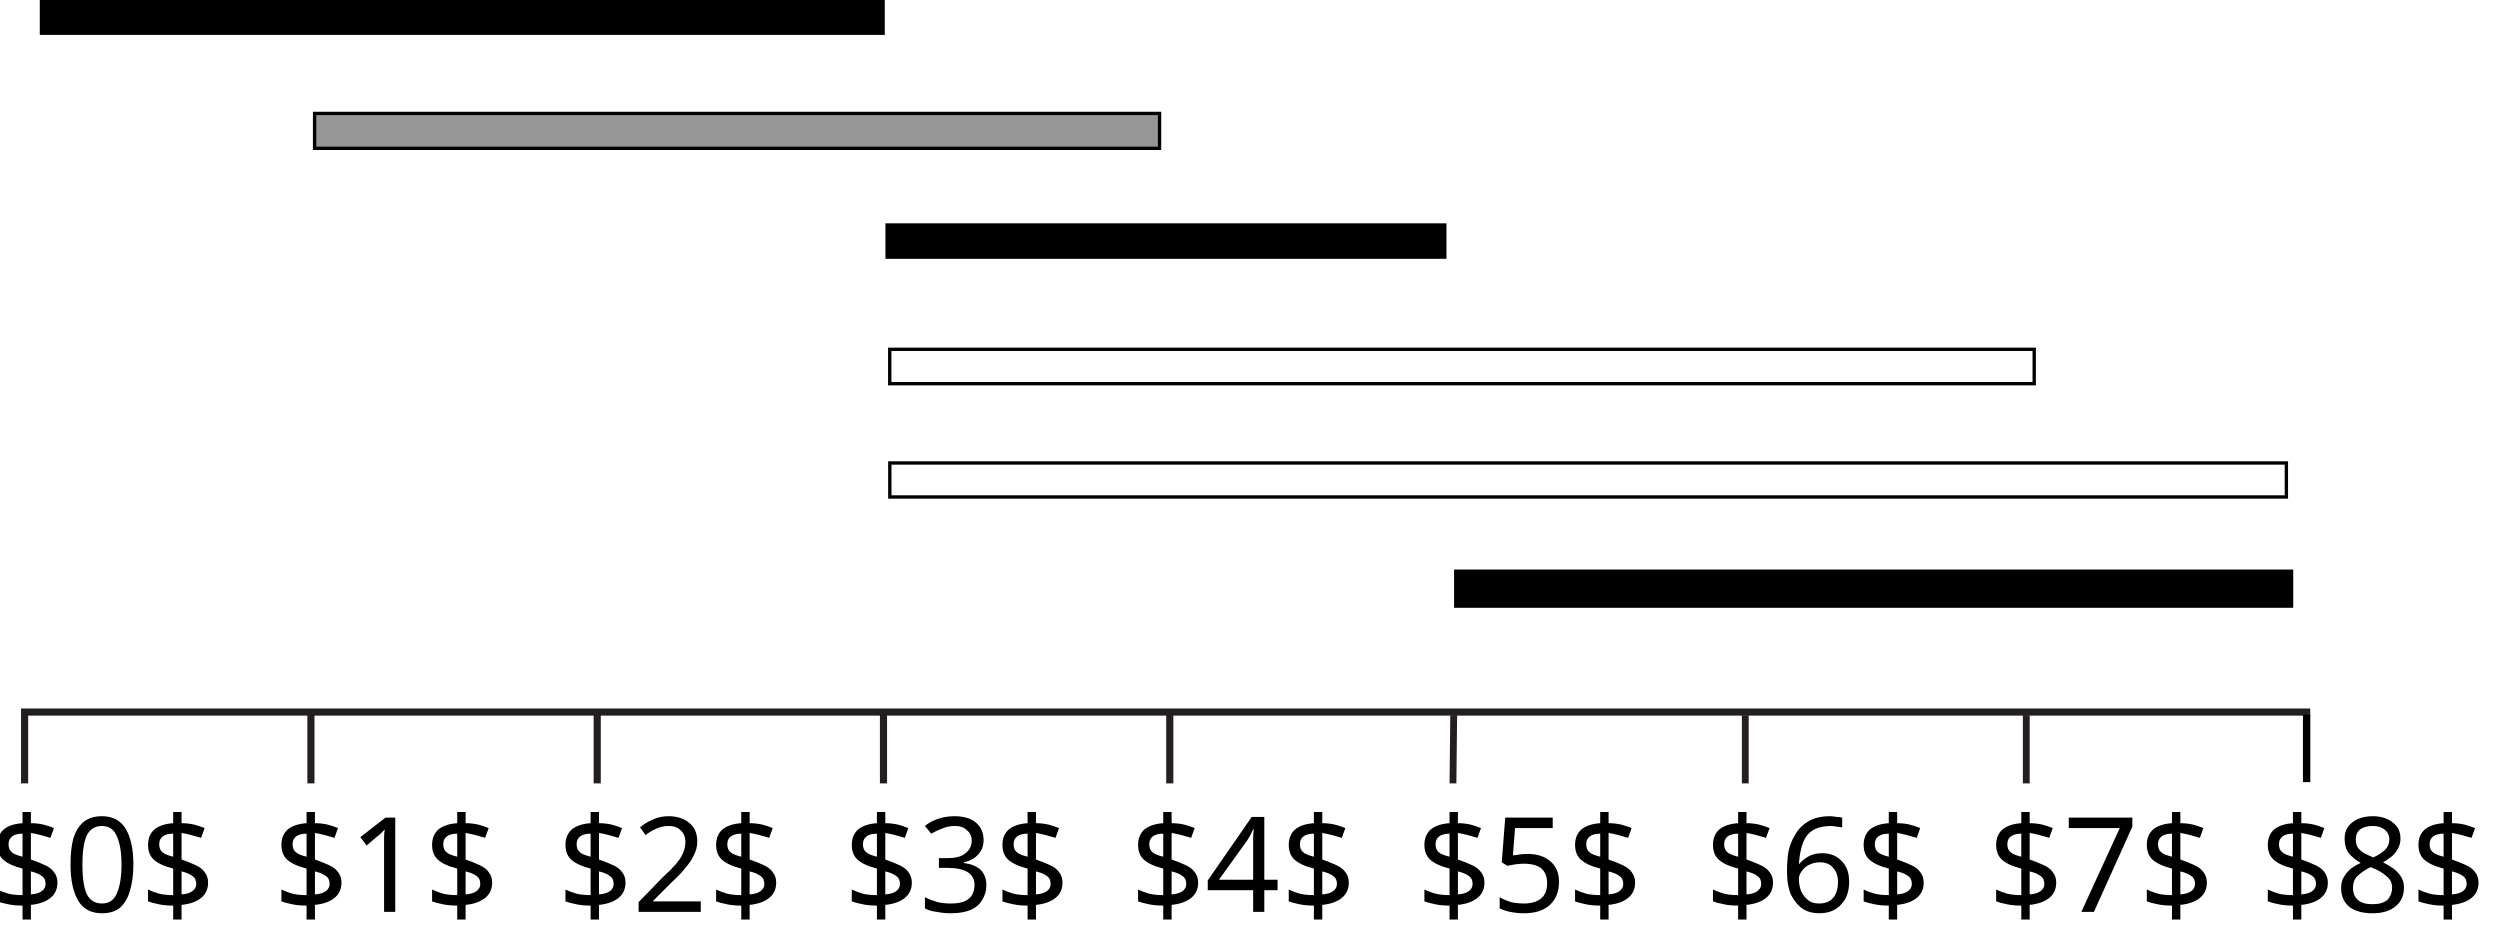
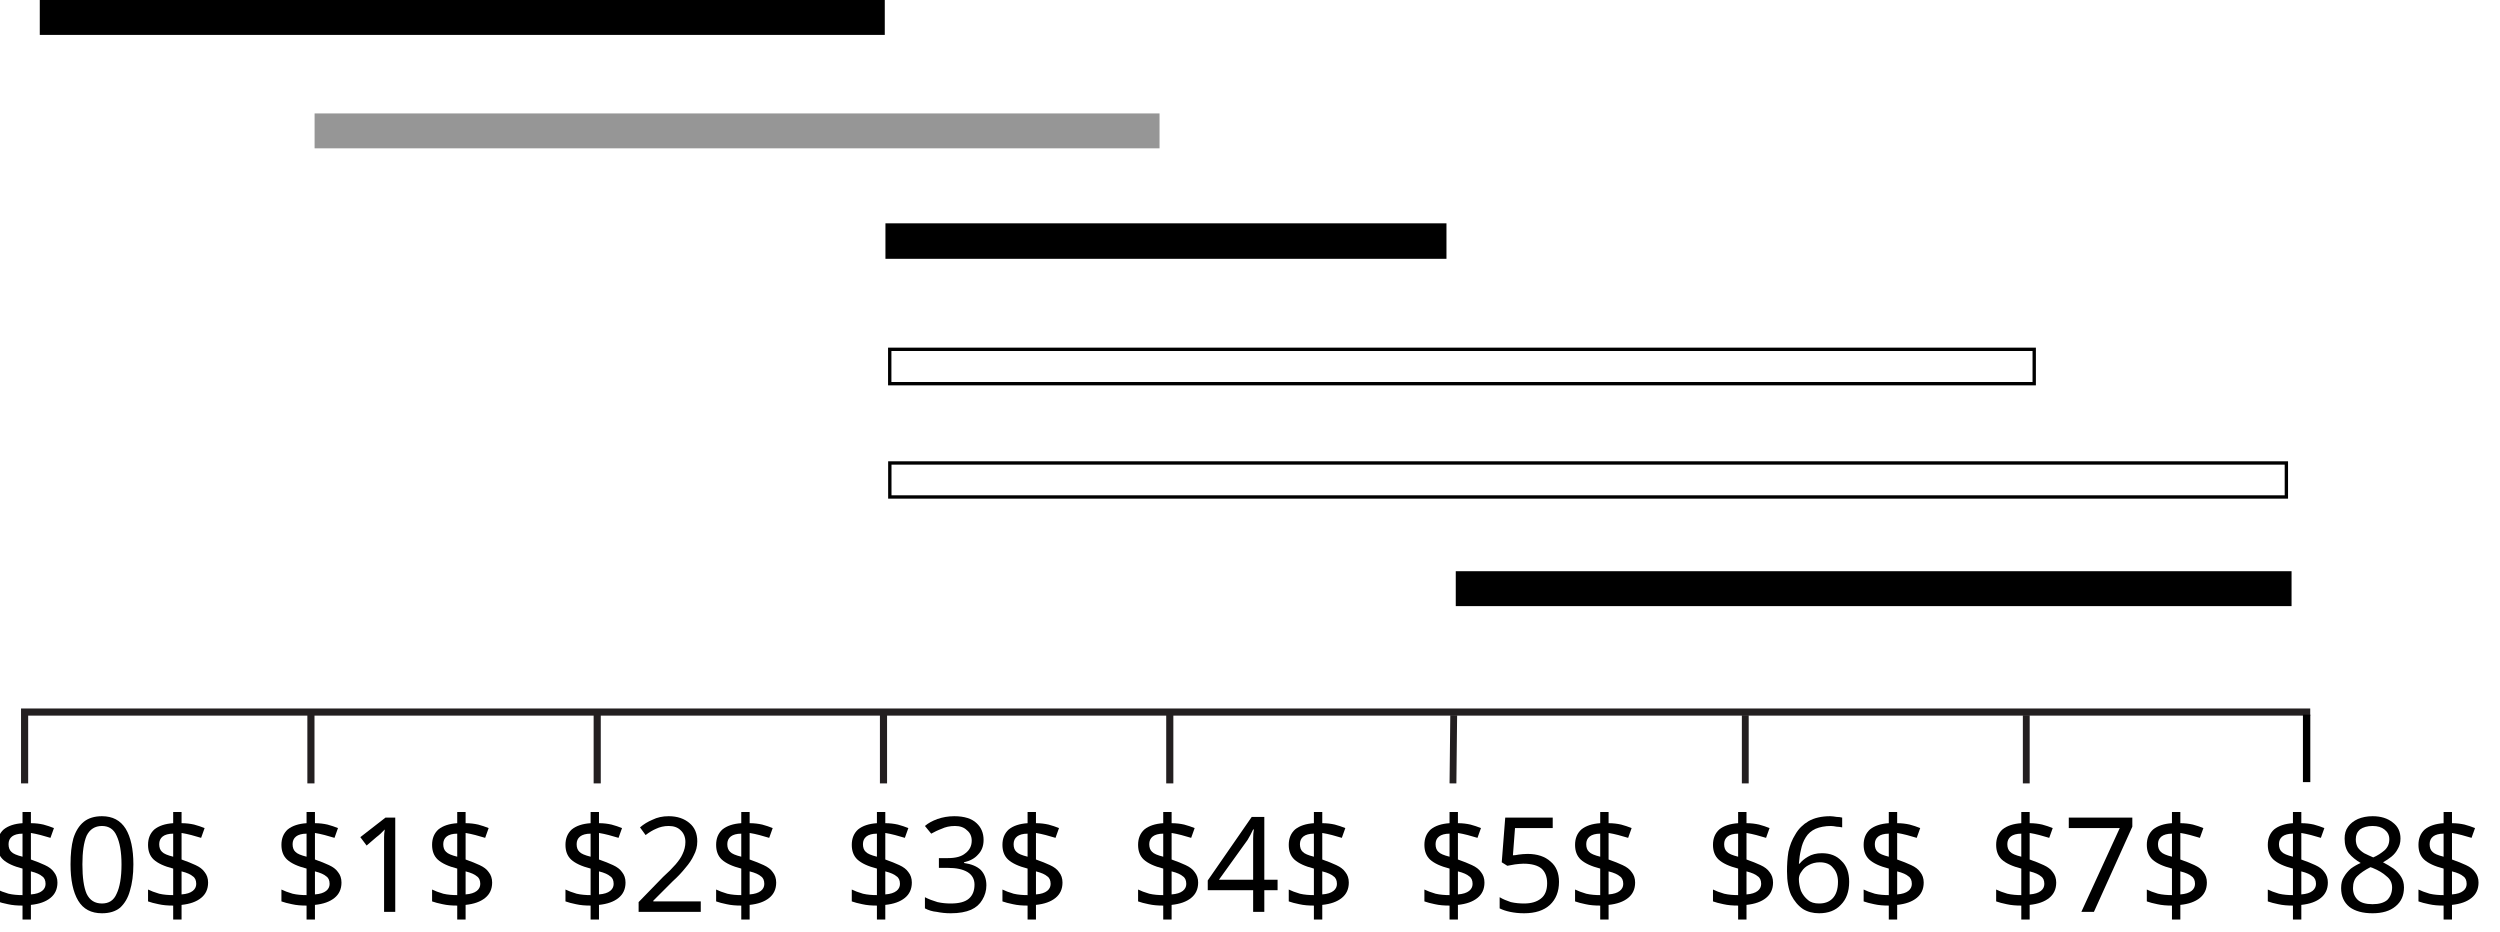
<svg xmlns="http://www.w3.org/2000/svg" width="55.938mm" height="20.835mm" viewBox="0 0 55.938 20.835" version="1.1" id="svg858">
  <defs id="defs852">
    <clipPath clipPathUnits="userSpaceOnUse" id="clipPath62">
      <path d="m 200.568,601.235 h 208.251 v 83.59 H 200.568 Z" id="path60" />
    </clipPath>
    <clipPath clipPathUnits="userSpaceOnUse" id="clipPath46">
      <path d="m 200.568,601.235 h 208.251 v 83.59 H 200.568 Z" id="path44" />
    </clipPath>
    <marker style="overflow:visible" id="marker19210" refX="0" refY="0" orient="auto">
      <path transform="scale(-0.6)" d="M 8.719,4.034 -2.207,0.016 8.719,-4.002 c -1.745,2.372 -1.735,5.617 -6e-7,8.035 z" style="fill:#000000;fill-opacity:1;fill-rule:evenodd;stroke:#000000;stroke-width:0.625;stroke-linejoin:round;stroke-opacity:1" id="path19208" />
    </marker>
  </defs>
  <g id="layer1" transform="translate(0,-276.165)">
    <g id="g52" transform="matrix(0.3533775,0,0,-0.3521732,-71.22712,509.019)" style="stroke-width:1">
      <path d="m 293.607,615.75 -0.047,-4.331 m 18.509,4.331 -5e-5,-4.331 m 17.792,4.331 v -4.331" style="fill:none;stroke:#231f20;stroke-width:0.433;stroke-linecap:butt;stroke-linejoin:miter;stroke-miterlimit:10;stroke-dasharray:none;stroke-opacity:1" id="path54" />
    </g>
    <g clip-path="url(#clipPath62)" id="g58" transform="matrix(0.3691406,0,0,-0.3691355,-74.55265,519.0064)" style="stroke-width:1">
      <path d="m 220.809,614.703 v -4.324 m 17.353,4.324 v -4.324 m 17.353,4.324 v -4.324 m 17.353,4.324 v -4.324" style="fill:none;stroke:#231f20;stroke-width:0.433;stroke-linecap:butt;stroke-linejoin:bevel;stroke-miterlimit:10;stroke-dasharray:none;stroke-opacity:1" id="path66" />
      <path d="m 203.454,610.38 v 4.324 h 138.542" style="fill:none;stroke:#231f20;stroke-width:0.433;stroke-linecap:butt;stroke-linejoin:miter;stroke-miterlimit:10;stroke-dasharray:none;stroke-opacity:1" id="path68" />
    </g>
    <text id="text5076" y="296.569" x="-0.245" style="font-style:normal;font-weight:normal;font-size:2.947px;line-height:1.25;font-family:sans-serif;letter-spacing:0px;word-spacing:0px;fill:#000000;fill-opacity:1;stroke:none;stroke-width:0.276" xml:space="preserve" transform="scale(1.000007,0.9999934)">
      <tspan style="font-size:2.947px;stroke-width:0.276" y="296.569" x="-0.245" id="tspan5074">$0$</tspan>
    </text>
    <text xml:space="preserve" style="font-style:normal;font-weight:normal;font-size:2.947px;line-height:1.25;font-family:sans-serif;letter-spacing:0px;word-spacing:0px;fill:#000000;fill-opacity:1;stroke:none;stroke-width:0.276" x="6.11" y="296.569" id="text5080" transform="scale(1.000007,0.9999934)">
      <tspan id="tspan5138" x="6.11" y="296.569" style="font-size:2.947px;stroke-width:0.276">$1$</tspan>
    </text>
    <text id="text5084" y="296.569" x="12.464" style="font-style:normal;font-weight:normal;font-size:2.947px;line-height:1.25;font-family:sans-serif;letter-spacing:0px;word-spacing:0px;fill:#000000;fill-opacity:1;stroke:none;stroke-width:0.276" xml:space="preserve" transform="scale(1.000007,0.9999934)">
      <tspan style="font-size:2.947px;stroke-width:0.276" y="296.569" x="12.464" id="tspan5082">$2$</tspan>
    </text>
    <text xml:space="preserve" style="font-style:normal;font-weight:normal;font-size:2.947px;line-height:1.25;font-family:sans-serif;letter-spacing:0px;word-spacing:0px;fill:#000000;fill-opacity:1;stroke:none;stroke-width:0.276" x="18.87" y="296.569" id="text5088" transform="scale(1.000007,0.9999934)">
      <tspan id="tspan5142" x="18.87" y="296.569" style="font-size:2.947px;stroke-width:0.276">$3$</tspan>
    </text>
    <text id="text5092" y="296.569" x="25.276" style="font-style:normal;font-weight:normal;font-size:2.947px;line-height:1.25;font-family:sans-serif;letter-spacing:0px;word-spacing:0px;fill:#000000;fill-opacity:1;stroke:none;stroke-width:0.276" xml:space="preserve" transform="scale(1.000007,0.9999934)">
      <tspan style="font-size:2.947px;stroke-width:0.276" y="296.569" x="25.276" id="tspan5090">$4$</tspan>
    </text>
    <text xml:space="preserve" style="font-style:normal;font-weight:normal;font-size:2.947px;line-height:1.25;font-family:sans-serif;letter-spacing:0px;word-spacing:0px;fill:#000000;fill-opacity:1;stroke:none;stroke-width:0.276" x="31.682" y="296.569" id="text5096" transform="scale(1.000007,0.9999934)">
      <tspan id="tspan5094" x="31.682" y="296.569" style="font-size:2.947px;stroke-width:0.276">$5$</tspan>
    </text>
    <text id="text5100" y="296.569" x="38.14" style="font-style:normal;font-weight:normal;font-size:2.947px;line-height:1.25;font-family:sans-serif;letter-spacing:0px;word-spacing:0px;fill:#000000;fill-opacity:1;stroke:none;stroke-width:0.276" xml:space="preserve" transform="scale(1.000007,0.9999934)">
      <tspan style="font-size:2.947px;stroke-width:0.276" y="296.569" x="38.14" id="tspan5098">$6$</tspan>
    </text>
    <text xml:space="preserve" style="font-style:normal;font-weight:normal;font-size:2.947px;line-height:1.25;font-family:sans-serif;letter-spacing:0px;word-spacing:0px;fill:#000000;fill-opacity:1;stroke:none;stroke-width:0.276" x="44.477" y="296.569" id="text5104" transform="scale(1.000007,0.9999934)">
      <tspan id="tspan5102" x="44.477" y="296.569" style="font-size:2.947px;stroke-width:0.276">$7$</tspan>
    </text>
    <text id="text5108" y="296.569" x="50.555" style="font-style:normal;font-weight:normal;font-size:2.947px;line-height:1.25;font-family:sans-serif;letter-spacing:0px;word-spacing:0px;fill:#000000;fill-opacity:1;stroke:none;stroke-width:0.276" xml:space="preserve" transform="scale(1.000007,0.9999934)">
      <tspan style="font-size:2.947px;stroke-width:0.276" y="296.569" x="50.555" id="tspan5106">$8$</tspan>
    </text>
    <path style="fill:none;stroke:#000000;stroke-width:0.165;stroke-linecap:butt;stroke-linejoin:miter;stroke-miterlimit:4;stroke-dasharray:none;stroke-opacity:1" d="m 51.611,292.156 v 1.509 z" id="path2470" />
-     <path id="path1627-5-3-8" style="fill:#969696;fill-opacity:1;fill-rule:evenodd;stroke:#000000;stroke-width:0.075;stroke-miterlimit:4;stroke-dasharray:none;stroke-dashoffset:0;stroke-opacity:1" d="M 7.039,278.703 H 25.945 v 0.781 H 7.039 Z" />
+     <path id="path1627-5-3-8" style="fill:#969696;fill-opacity:1;fill-rule:evenodd;stroke:none;stroke-width:0.075;stroke-miterlimit:4;stroke-dasharray:none;stroke-dashoffset:0;stroke-opacity:1" d="M 7.039,278.703 H 25.945 v 0.781 H 7.039 Z" />
    <path id="path1627-5-3" style="fill:#000000;fill-opacity:1;fill-rule:evenodd;stroke:none;stroke-width:0.075;stroke-miterlimit:4;stroke-dasharray:none;stroke-dashoffset:0;stroke-opacity:1" d="M 0.89,276.165 H 19.797 v 0.781 H 0.89 Z" />
    <path id="path1627-5-3-8-7" style="fill:#000000;fill-opacity:1;fill-rule:evenodd;stroke:none;stroke-width:0.075;stroke-miterlimit:4;stroke-dasharray:none;stroke-dashoffset:0;stroke-opacity:1" d="m 19.812,281.162 h 12.553 v 0.794 H 19.812 Z" />
    <path id="path1627-5-3-8-7-2" style="fill:none;fill-opacity:1;fill-rule:evenodd;stroke:#000000;stroke-width:0.075;stroke-miterlimit:4;stroke-dasharray:none;stroke-dashoffset:0;stroke-opacity:1" d="m 19.908,283.981 h 25.608 v 0.769 H 19.908 Z" />
    <path id="path1627-5-3-8-7-2-7" style="fill:none;fill-opacity:1;fill-rule:evenodd;stroke:#000000;stroke-width:0.075;stroke-miterlimit:4;stroke-dasharray:none;stroke-dashoffset:0;stroke-opacity:1" d="m 19.91,286.524 h 31.248 v 0.761 H 19.91 Z" />
-     <path id="path1627-5-3-8-7-2-7-8" style="fill:#000000;fill-opacity:1;fill-rule:evenodd;stroke:#000000;stroke-width:0.075;stroke-miterlimit:4;stroke-dasharray:none;stroke-dashoffset:0;stroke-opacity:1" d="m 32.573,288.946 h 18.701 v 0.781 H 32.573 Z" />
+     <path id="path1627-5-3-8-7-2-7-8" style="fill:#000000;fill-opacity:1;fill-rule:evenodd;stroke:none;stroke-width:0.075;stroke-miterlimit:4;stroke-dasharray:none;stroke-dashoffset:0;stroke-opacity:1" d="m 32.573,288.946 h 18.701 v 0.781 H 32.573 Z" />
  </g>
</svg>
